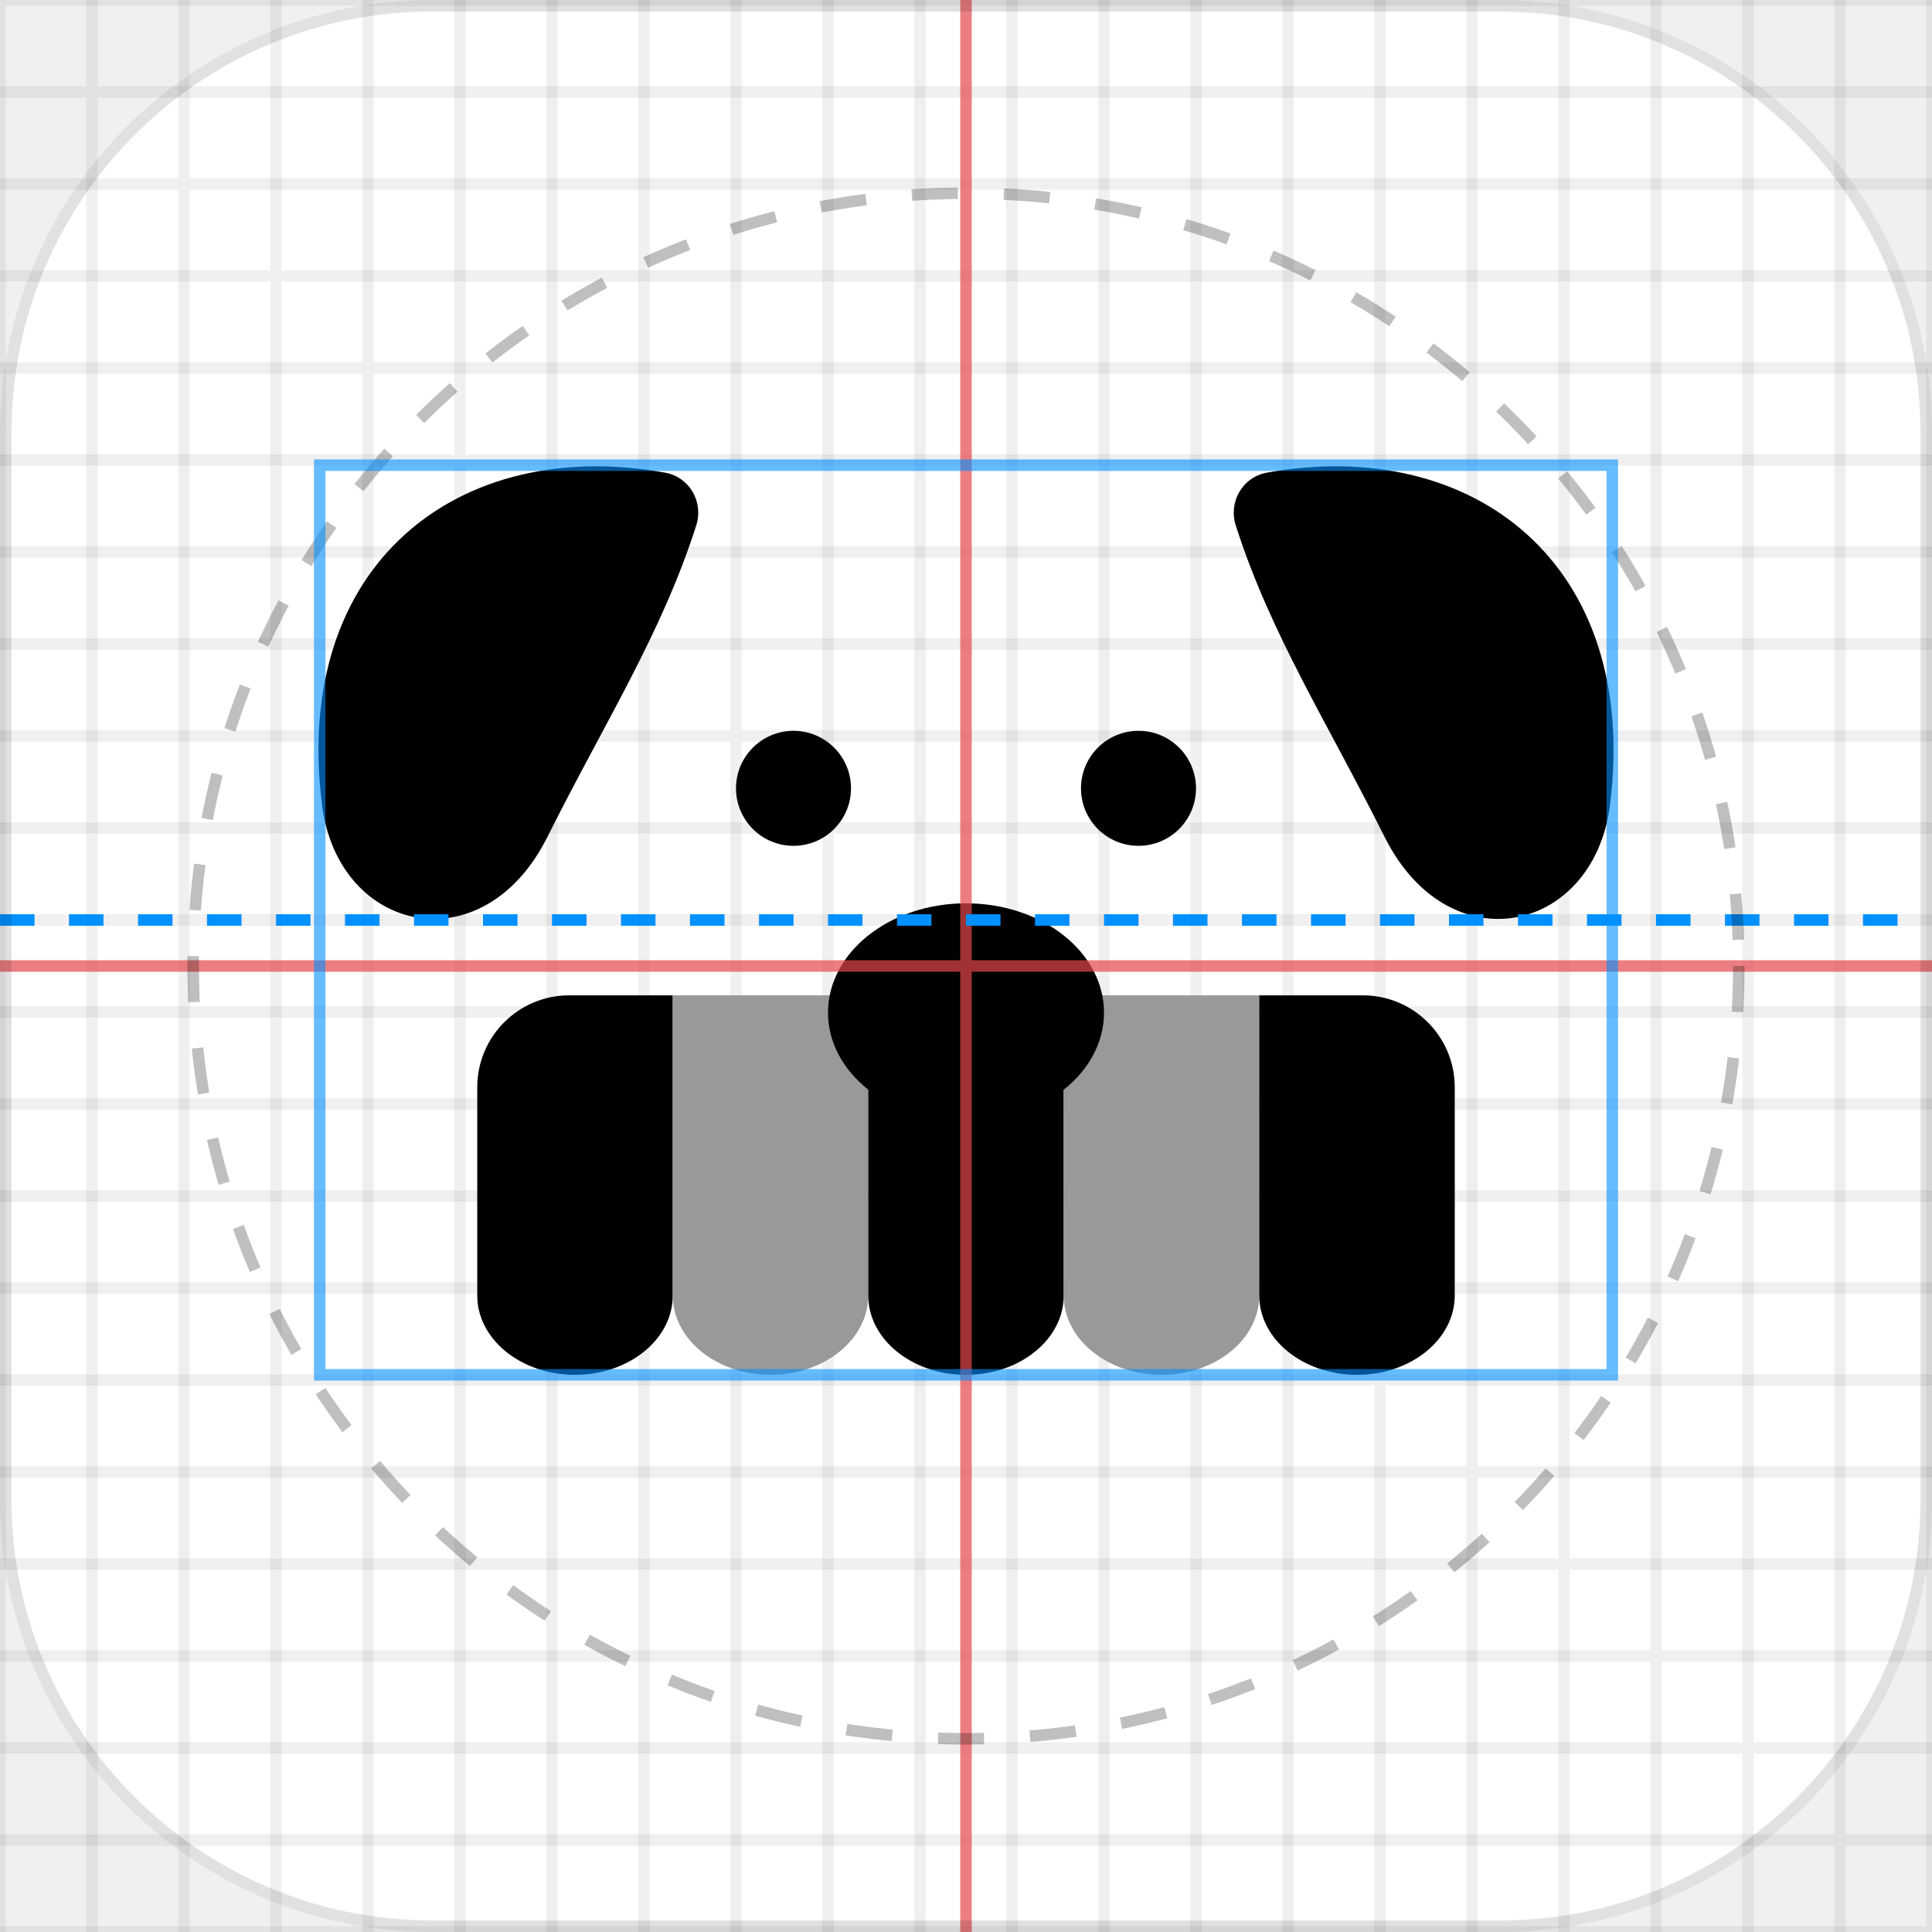
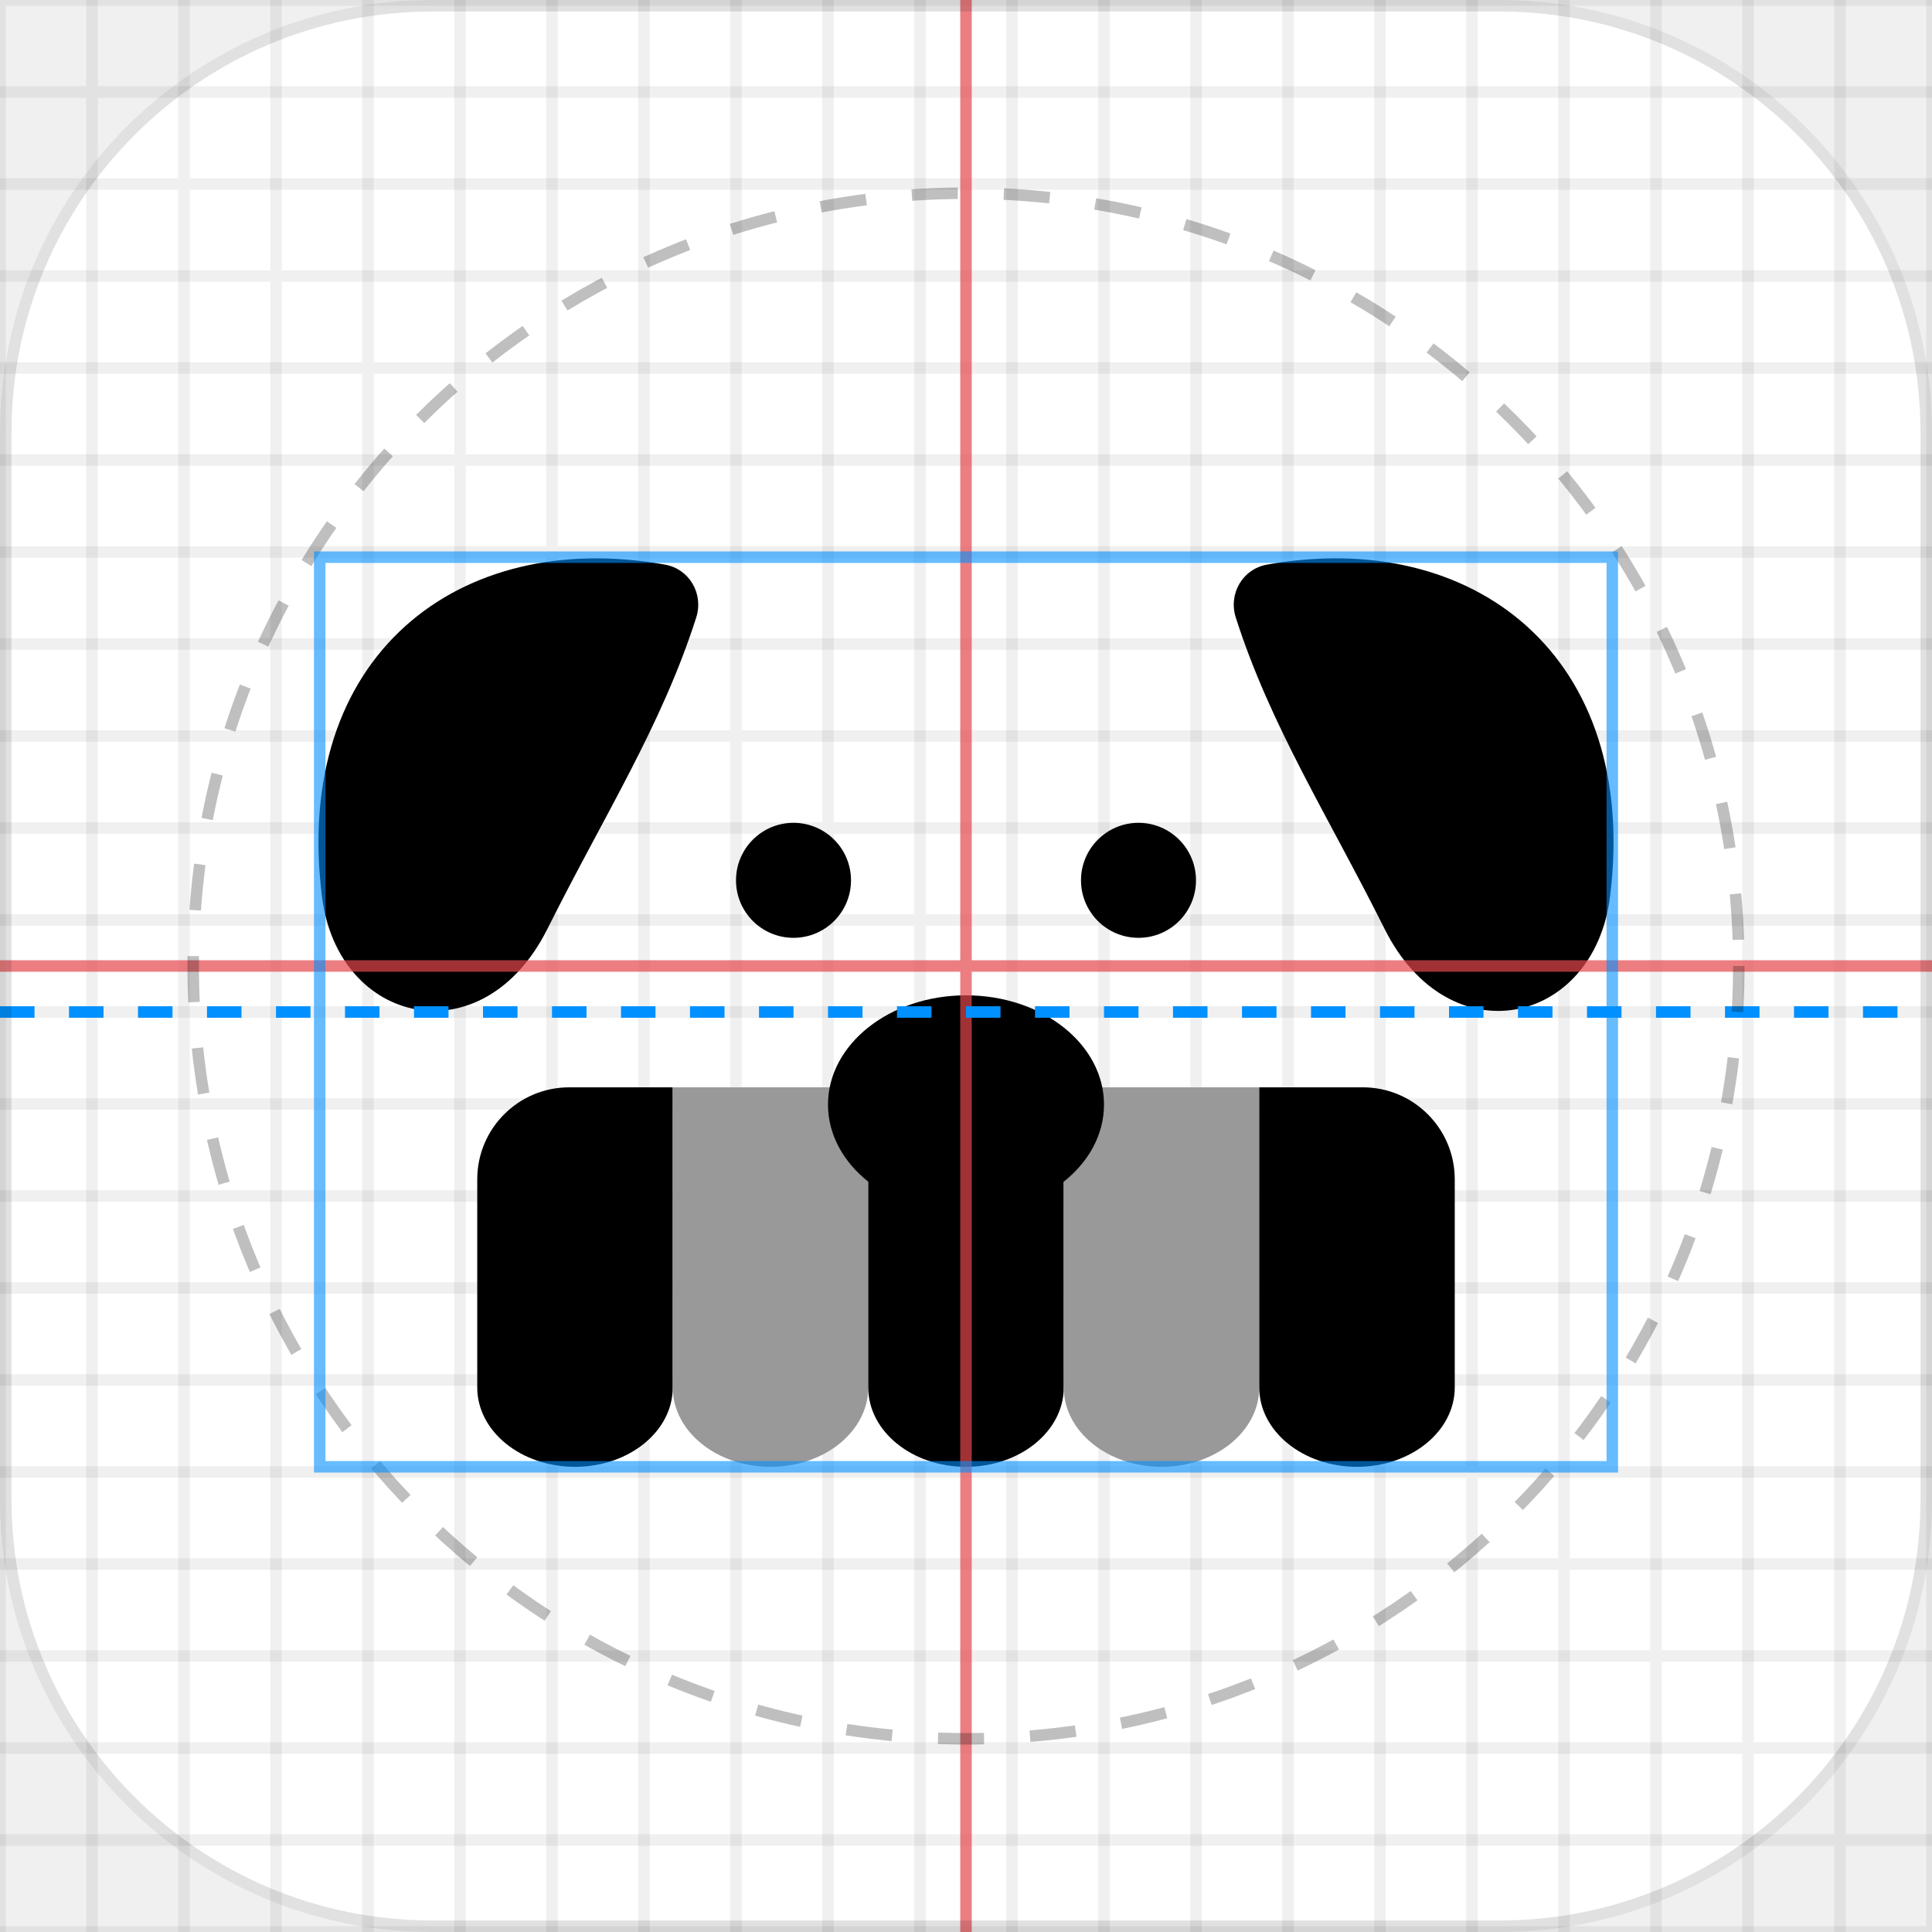
<svg xmlns="http://www.w3.org/2000/svg" width="168" height="168" viewBox="0 0 168 168" fill="none">
  <rect width="168" height="168" rx="37.6" fill="#fff" />
  <path d="M0 0V168M0 0H168" stroke="#000" stroke-opacity=".06" />
  <path d="M8 0V168M0 8H168" stroke="#000" stroke-opacity=".06" />
  <path d="M16 0V168M0 16H168" stroke="#000" stroke-opacity=".06" />
  <path d="M24 0V168M0 24H168" stroke="#000" stroke-opacity=".06" />
  <path d="M32 0V168M0 32H168" stroke="#000" stroke-opacity=".06" />
  <path d="M40 0V168M0 40H168" stroke="#000" stroke-opacity=".06" />
  <path d="M48 0V168M0 48H168" stroke="#000" stroke-opacity=".06" />
  <path d="M56 0V168M0 56H168" stroke="#000" stroke-opacity=".06" />
  <path d="M64 0V168M0 64H168" stroke="#000" stroke-opacity=".06" />
  <path d="M72 0V168M0 72H168" stroke="#000" stroke-opacity=".06" />
  <path d="M80 0V168M0 80H168" stroke="#000" stroke-opacity=".06" />
  <path d="M88 0V168M0 88H168" stroke="#000" stroke-opacity=".06" />
  <path d="M96 0V168M0 96H168" stroke="#000" stroke-opacity=".06" />
  <path d="M104 0V168M0 104H168" stroke="#000" stroke-opacity=".06" />
  <path d="M112 0V168M0 112H168" stroke="#000" stroke-opacity=".06" />
  <path d="M120 0V168M0 120H168" stroke="#000" stroke-opacity=".06" />
  <path d="M128 0V168M0 128H168" stroke="#000" stroke-opacity=".06" />
  <path d="M136 0V168M0 136H168" stroke="#000" stroke-opacity=".06" />
  <path d="M144 0V168M0 144H168" stroke="#000" stroke-opacity=".06" />
  <path d="M152 0V168M0 152H168" stroke="#000" stroke-opacity=".06" />
  <path d="M160 0V168M0 160H168" stroke="#000" stroke-opacity=".06" />
  <path d="M168 0V168M0 168H168" stroke="#000" stroke-opacity=".06" />
-   <g transform="translate(84.0 80.0) scale(1) translate(0 -86.45)">
+   <g transform="translate(84.0 88.0) scale(1) translate(0 -86.45)">
    <path d="M-42.5 101 A8 8 0 0 1 -34.5 93 H-25.5 V119.1 A8.5 6.9 0 0 1 -42.5 119.1 Z" fill="#000" />
    <path d="M-25.5 93 H-8.5 V119.1 A8.5 6.9 0 0 1 -25.5 119.1 Z" fill="#999" />
    <path d="M-8.5 93 H8.5 V119.1 A8.5 6.9 0 0 1 -8.5 119.1 Z" fill="#000" />
    <path d="M8.5 93 H25.5 V119.1 A8.5 6.9 0 0 1 8.5 119.1 Z" fill="#999" />
    <path d="M25.5 93 H34.5 A8 8 0 0 1 42.5 101 V119.1 A8.5 6.9 0 0 1 25.5 119.1 Z" fill="#000" />
    <path d="M61.846 52.148C62.504 50.093 61.262 47.931 59.138 47.549C41.213 44.325 26.688 55.478 29.306 76.427C30.706 87.627 43.306 90.427 48.906 79.227C53.87 69.301 58.833 61.574 61.846 52.148Z" transform="translate(-85.306 0)" fill="#000" />
    <g transform="scale(-1 1)">
      <path d="M61.846 52.148C62.504 50.093 61.262 47.931 59.138 47.549C41.213 44.325 26.688 55.478 29.306 76.427C30.706 87.627 43.306 90.427 48.906 79.227C53.87 69.301 58.833 61.574 61.846 52.148Z" transform="translate(-85.306 0)" fill="#000" />
    </g>
    <circle cx="-15" cy="75" r="5" fill="#000" />
    <circle cx="15" cy="75" r="5" fill="#000" />
    <ellipse cx="0" cy="94.5" rx="12" ry="9.5" fill="#000" />
  </g>
  <path d="M84 0V168M0 84H168" stroke="#E5484D" stroke-opacity=".7" />
-   <path d="M0 80H168" stroke="#0090FF" stroke-dasharray="3 3" />
+   <path d="M0 88H168" stroke="#0090FF" stroke-dasharray="3 3" />
  <circle cx="84" cy="84" r="67.2" stroke="#000" stroke-opacity=".25" stroke-dasharray="4 4" />
-   <rect x="27.8" y="40.45" width="112.4" height="79.1" stroke="#0090FF" stroke-opacity=".6" />
+   <rect x="27.8" y="48.45" width="112.4" height="79.1" stroke="#0090FF" stroke-opacity=".6" />
  <rect x="0.5" y="0.5" width="167" height="167" rx="37.1" stroke="#000" stroke-opacity=".12" />
</svg>
